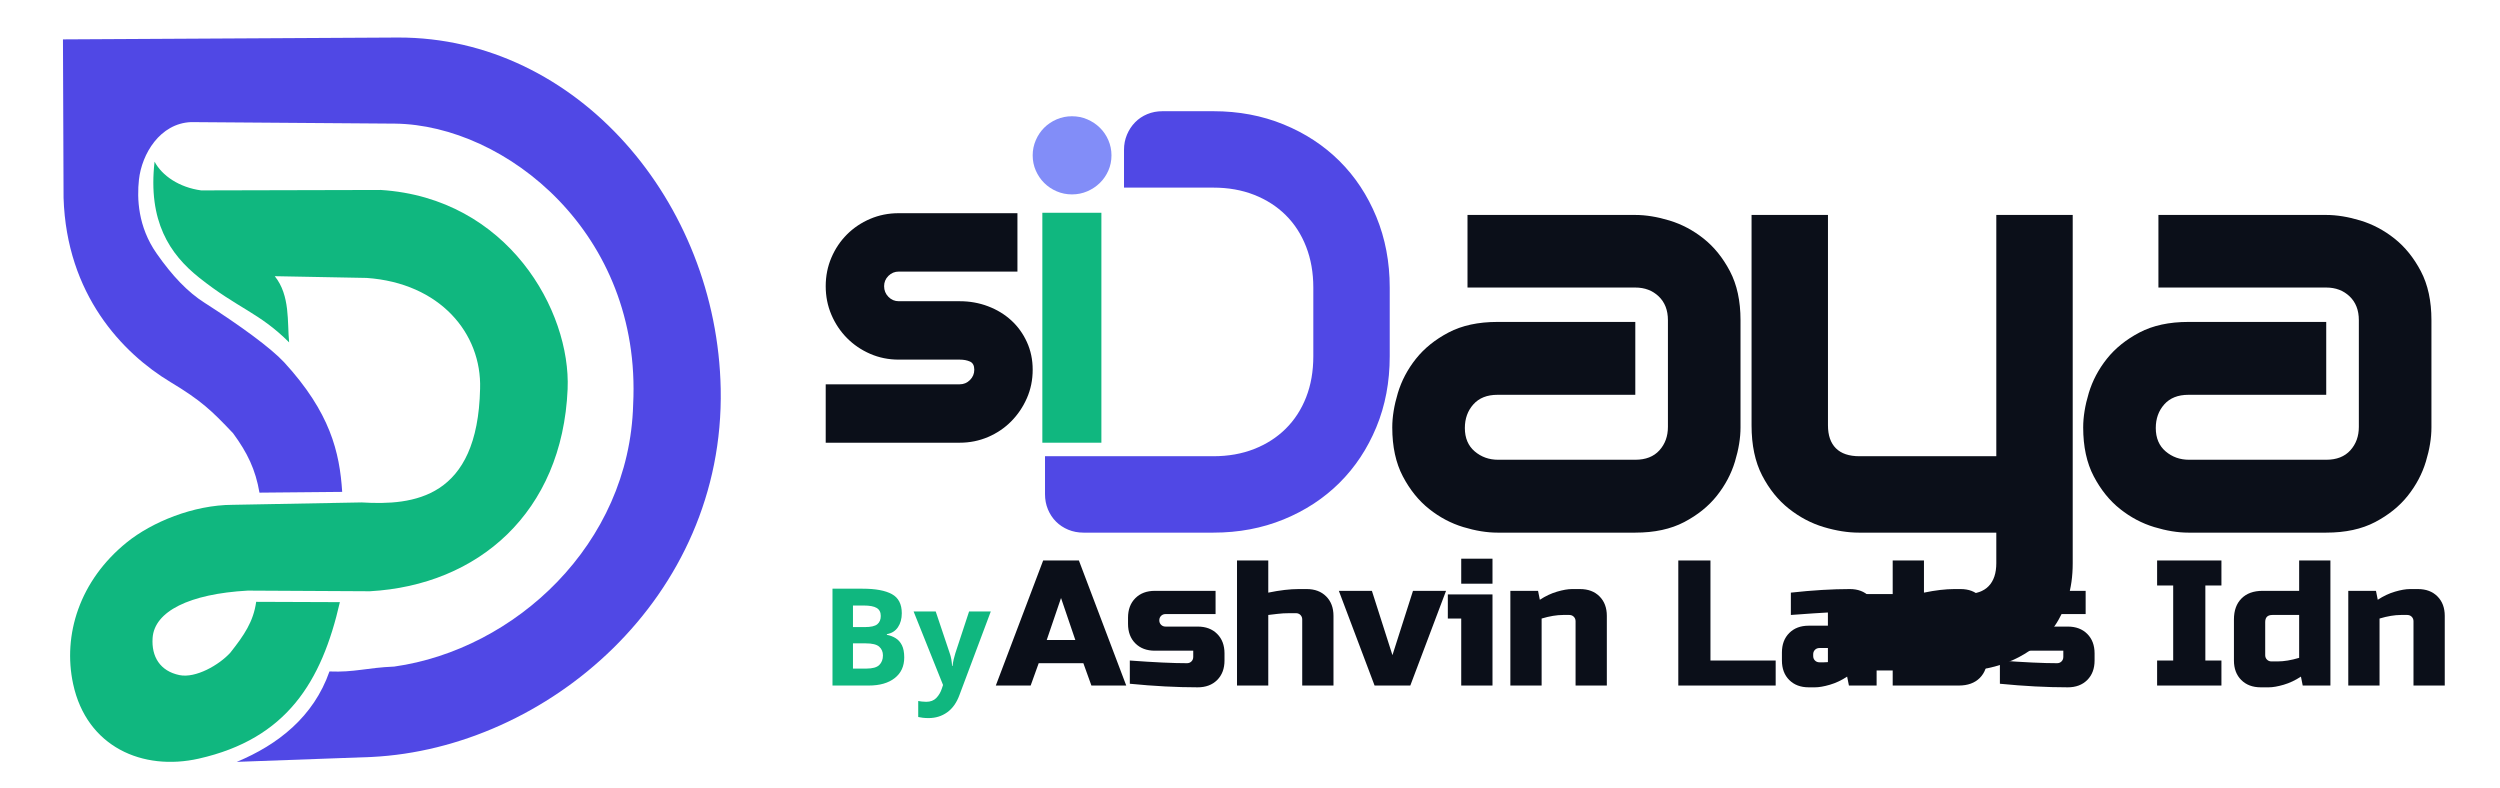
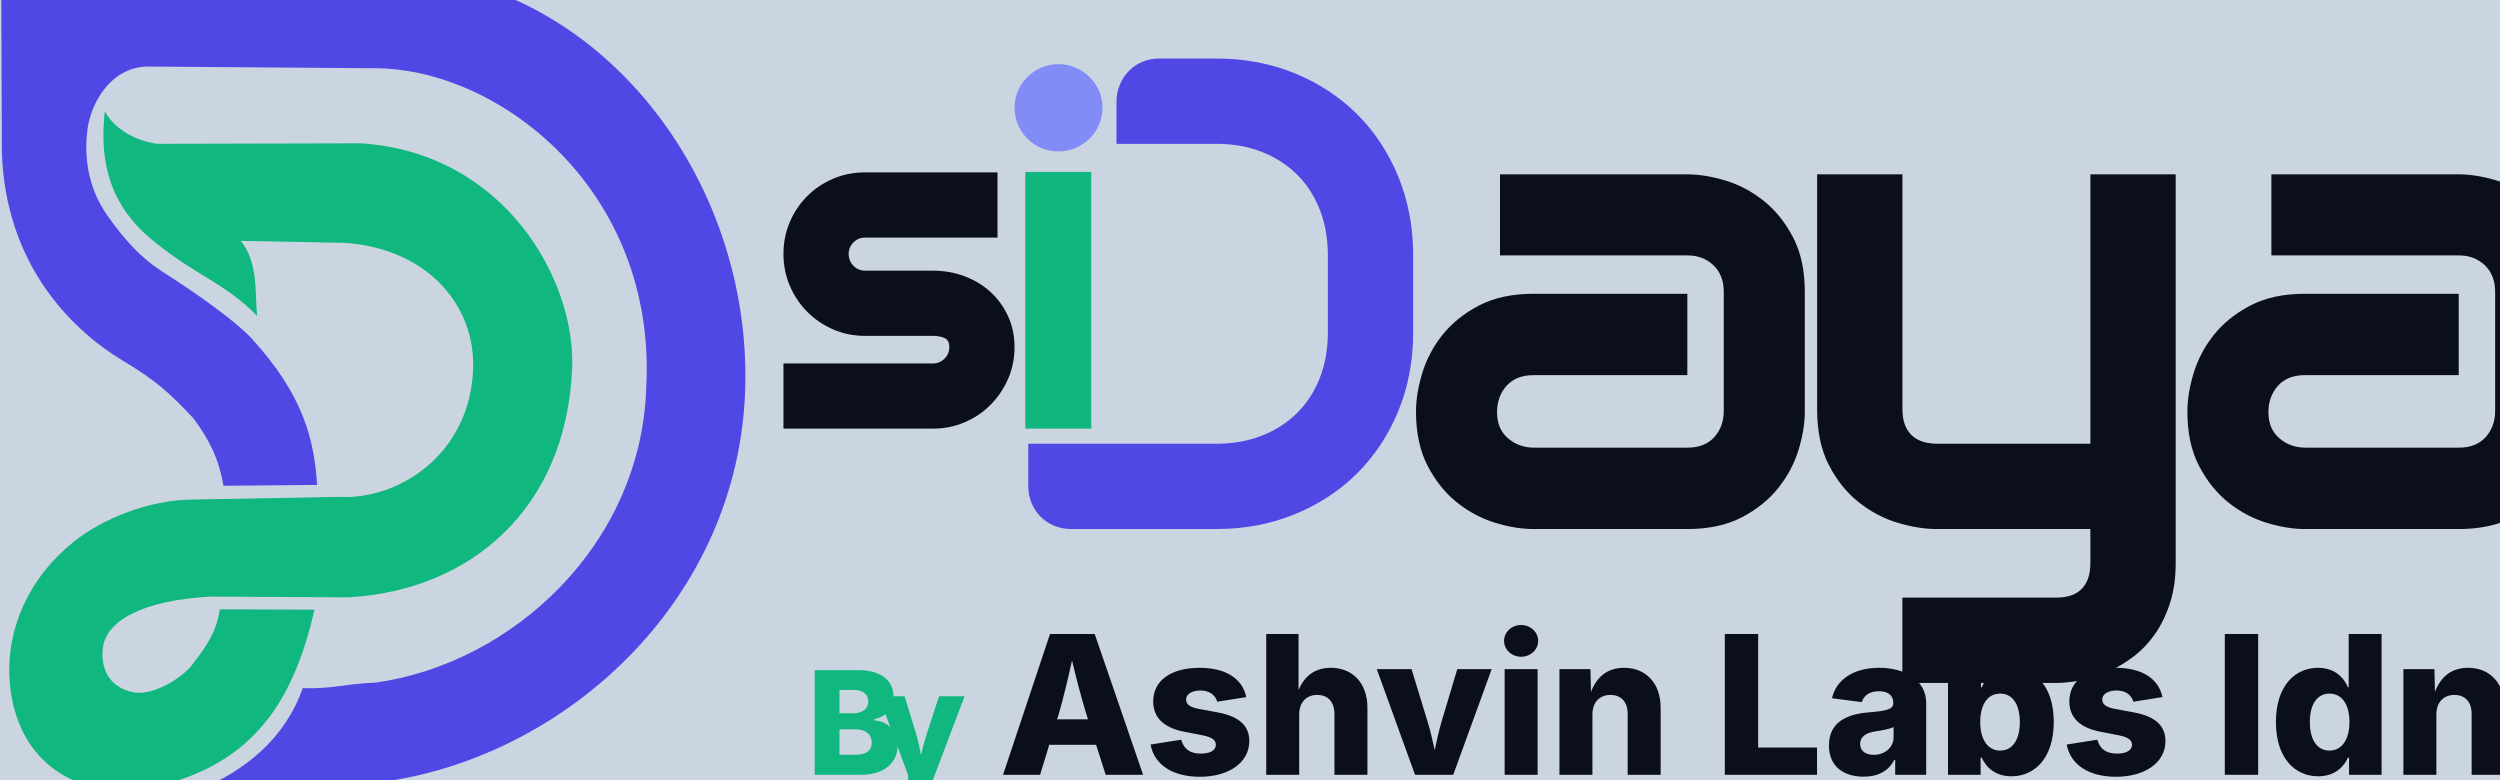
- <svg xmlns="http://www.w3.org/2000/svg" width="100%" height="100%" viewBox="0 600 19200 6050" version="1.1" xml:space="preserve" style="fill-rule:evenodd;clip-rule:evenodd;stroke-linejoin:round;stroke-miterlimit:2;">
-   <g id="brand-glyph">
-     <path d="M483.5,902.448l2573.998,-14.244c1373.506,-2.736 2449.53,1262.025 2477.515,2697.992c31.315,1606.851 -1338.456,2760.961 -2680.692,2827.323l-1036.032,37.603c316.72,-131.444 590.586,-346.713 711.905,-694.268c192.482,7.897 284.655,-28.709 497.204,-37.535c925.142,-130.325 1806.455,-937.484 1835.219,-2012.721c66.781,-1317.44 -981.481,-2145.862 -1827.283,-2157.104l-1568.558,-11.736c-238.555,10.297 -378.015,244.425 -399.685,442.358c-15.757,143.928 -8.02,360.454 135.149,565.699c120.344,172.523 239.332,297.435 368.537,379.376c276.756,177.317 508.431,346.557 611.274,456.984c354.056,385.584 426.502,690.204 445.963,995.485l-635.309,5.907c-30.071,-176.872 -92.385,-306.207 -202.724,-456.324c-166.331,-175.719 -245.655,-251.337 -479.912,-392.391c-371.322,-223.586 -798.421,-673.217 -821.916,-1415.199l-4.654,-1217.205Z" style="fill:#5048e5;" />
-     <path d="M1187.097,1841.528c57.017,107.603 189.28,197.913 357.86,220.736l1379.919,-3.344c974.966,62.161 1460.501,928.008 1434.468,1530.103c-41.037,949.087 -688.735,1505.579 -1518.776,1551.843l-937.751,-5.017c-450.535,25.165 -716.393,160.115 -730.771,362.877c-10.287,145.077 58.105,255.07 205.686,285.954c124.713,26.098 305.585,-77.737 391.305,-172.241c106.014,-134.468 177.118,-238.087 198.392,-390.395l642.747,2.434c-139.439,611.746 -408.811,1049.591 -1083.614,1201.815c-429.909,96.98 -860.631,-89.33 -964.885,-573.051c-81.302,-377.225 49.52,-795.43 413.044,-1088.631c191.697,-154.613 509.883,-286.853 812.711,-287.626l989.969,-18.353c397.589,24.055 891.468,-28.515 909.701,-873.29c13.213,-426.214 -308.854,-811.316 -870.921,-850.836l-706.005,-13.378c119.874,148.943 94.925,353.19 110.368,508.362c-231.221,-230.765 -390.585,-257.679 -692.309,-498.329c-224.856,-179.342 -393.14,-431.82 -341.138,-889.634Z" style="fill:#10b77f;" />
+ <svg xmlns="http://www.w3.org/2000/svg" width="100%" height="100%" viewBox="300 800 18600 5800" version="1.1" xml:space="preserve" style="fill-rule:evenodd;clip-rule:evenodd;stroke-linejoin:round;stroke-miterlimit:2;">
+   <rect id="Final-Light-Logo" x="0" y="0" width="19824.65" height="7263.447" style="fill:#cbd5e1;" />
+   <g>
+     <path d="M308.771,598.742l2821.21,-15.612c1505.42,-2.999 2684.788,1383.233 2715.46,2957.113c34.322,1761.176 -1467.004,3026.13 -2938.151,3098.864l-1135.535,41.214c347.139,-144.068 647.307,-380.012 780.278,-760.947c210.969,8.655 311.994,-31.466 544.957,-41.14c1013.995,-142.842 1979.95,-1027.522 2011.478,-2206.027c73.194,-1443.97 -1075.744,-2351.955 -2002.779,-2364.277l-1719.205,-12.863c-261.467,11.286 -414.321,267.9 -438.072,484.843c-17.271,157.751 -8.791,395.072 148.129,620.03c131.902,189.093 262.318,326.002 403.932,415.812c303.336,194.347 557.262,379.841 669.981,500.874c388.06,422.616 467.464,756.492 488.795,1091.093l-696.326,6.475c-32.959,-193.86 -101.258,-335.616 -222.194,-500.15c-182.305,-192.595 -269.248,-275.476 -526.003,-430.077c-406.984,-245.06 -875.103,-737.874 -900.854,-1551.118l-5.101,-1334.108Z" style="fill:#5048e5;" />
+     <path d="M1079.943,1628.013c62.493,117.937 207.459,216.921 392.23,241.936l1512.449,-3.666c1068.603,68.131 1600.77,1017.136 1572.237,1677.058c-44.978,1040.24 -754.883,1650.178 -1664.642,1700.885l-1027.815,-5.499c-493.806,27.582 -785.197,175.493 -800.955,397.728c-11.275,159.011 63.686,279.568 225.441,313.417c136.69,28.604 334.934,-85.203 428.887,-188.784c116.196,-147.382 194.129,-260.953 217.446,-427.889l704.477,2.668c-152.831,670.499 -448.074,1150.396 -1187.687,1317.24c-471.198,106.294 -943.287,-97.909 -1057.554,-628.088c-89.11,-413.454 54.275,-871.825 452.714,-1193.185c210.107,-169.462 558.853,-314.402 890.765,-315.25l1085.047,-20.116c435.775,26.365 977.086,-312.533 997.07,-957.162c14.482,-467.148 -338.517,-889.236 -954.566,-932.552l-773.811,-14.663c131.387,163.247 104.041,387.111 120.968,557.186c-253.427,-252.929 -428.098,-282.427 -758.8,-546.189c-246.452,-196.566 -430.898,-473.293 -373.901,-975.076Z" style="fill:#10b77f;" />
  </g>
-   <g id="brand-wordmark">
-     <path d="M7370.374,4000.012l-1028.916,0l0,-448.502l1028.916,0c30.78,0 57.162,-10.993 79.147,-32.978c21.985,-21.985 32.978,-48.368 32.978,-79.147c0,-31.879 -10.993,-52.765 -32.978,-62.658c-21.985,-9.893 -48.368,-14.84 -79.147,-14.84l-468.289,0c-78.048,0 -151.15,-14.84 -219.304,-44.52c-68.155,-29.68 -127.515,-70.078 -178.082,-121.194c-50.566,-51.116 -90.415,-110.751 -119.546,-178.906c-29.131,-68.155 -43.696,-141.256 -43.696,-219.304c0,-78.048 14.565,-151.15 43.696,-219.304c29.131,-68.155 68.979,-127.515 119.546,-178.082c50.566,-50.566 109.927,-90.415 178.082,-119.546c68.155,-29.131 141.256,-43.696 219.304,-43.696l911.844,0l0,448.502l-911.844,0c-30.78,0 -57.162,10.993 -79.147,32.978c-21.985,21.985 -32.978,48.368 -32.978,79.147c0,31.879 10.993,59.086 32.978,81.621c21.985,22.535 48.368,33.803 79.147,33.803l468.289,0c76.949,0 149.501,12.916 217.655,38.749c68.155,25.833 127.515,61.834 178.082,108.003c50.566,46.169 90.69,101.682 120.37,166.539c29.68,64.857 44.52,135.76 44.52,212.709c0,78.048 -14.84,150.875 -44.52,218.48c-29.68,67.605 -69.804,126.966 -120.37,178.082c-50.566,51.116 -109.927,91.239 -178.082,120.37c-68.155,29.131 -140.706,43.696 -217.655,43.696Z" style="fill:#0b0f19;fill-rule:nonzero;" />
-     <rect x="8005.202" y="2234.036" width="453.449" height="1765.976" style="fill:#10b77f;fill-rule:nonzero;" />
-     <path d="M8536.15,1792.932c0,41.772 -7.97,80.796 -23.909,117.072c-15.939,36.276 -37.65,67.88 -65.132,94.812c-27.482,26.932 -59.635,48.368 -96.461,64.307c-36.826,15.939 -76.124,23.909 -117.897,23.909c-41.772,0 -81.071,-7.97 -117.897,-23.909c-36.826,-15.939 -68.704,-37.375 -95.636,-64.307c-26.932,-26.932 -48.368,-58.536 -64.307,-94.812c-15.939,-36.276 -23.909,-75.3 -23.909,-117.072c0,-40.673 7.97,-79.422 23.909,-116.248c15.939,-36.826 37.375,-68.704 64.307,-95.636c26.932,-26.932 58.811,-48.368 95.636,-64.307c36.826,-15.939 76.124,-23.909 117.897,-23.909c41.772,0 81.071,7.97 117.897,23.909c36.826,15.939 68.979,37.375 96.461,64.307c27.482,26.932 49.192,58.811 65.132,95.636c15.939,36.826 23.909,75.575 23.909,116.248Z" style="fill:#828df8;" />
-     <path d="M8632.383,2040.927l-0,-291.154c0,-40.626 7.523,-78.995 22.57,-115.108c15.047,-36.112 35.736,-67.71 62.068,-94.794c26.332,-27.084 57.554,-48.15 93.666,-63.196c36.112,-15.047 75.234,-22.57 117.365,-22.57l390.843,0c194.103,0 373.911,33.855 539.426,101.565c165.514,67.71 308.458,161.376 428.832,280.998c120.374,119.622 214.792,262.566 283.255,428.832c68.463,166.266 102.694,347.203 102.694,542.811l0,528.14c0,197.112 -34.231,378.425 -102.694,543.94c-68.463,165.514 -162.881,308.082 -283.255,427.704c-120.374,119.622 -263.318,213.288 -428.832,280.998c-165.514,67.71 -345.323,101.565 -539.426,101.565l-997.599,0c-42.131,0 -81.252,-7.523 -117.365,-22.57c-36.112,-15.047 -67.334,-35.736 -93.666,-62.068c-26.332,-26.332 -47.021,-57.554 -62.068,-93.666c-15.047,-36.112 -22.57,-75.234 -22.57,-117.365l0,-291.154l1293.267,0c114.355,0 218.554,-18.432 312.596,-55.297c94.042,-36.865 174.918,-88.776 242.629,-155.734c67.71,-66.958 119.998,-147.458 156.862,-241.5c36.865,-94.042 55.297,-198.993 55.297,-314.853l0,-528.14c0,-114.355 -18.432,-218.93 -55.297,-313.724c-36.865,-94.794 -89.152,-175.671 -156.862,-242.629c-67.71,-66.958 -148.587,-118.869 -242.629,-155.734c-94.042,-36.865 -198.241,-55.297 -312.596,-55.297l-686.511,0Z" style="fill:#5048e5;" />
-     <path d="M13367.158,3882.647c0,81.252 -14.294,168.9 -42.883,262.942c-28.589,94.042 -74.858,181.313 -138.806,261.813c-63.949,80.5 -147.458,147.834 -250.528,202.002c-103.07,54.168 -228.334,81.252 -375.792,81.252l-1058.538,0c-81.252,0 -168.9,-14.294 -262.942,-42.883c-94.042,-28.589 -181.313,-74.858 -261.813,-138.806c-80.5,-63.949 -147.834,-147.458 -202.002,-250.528c-54.168,-103.07 -81.252,-228.334 -81.252,-375.792c0,-81.252 14.294,-169.276 42.883,-264.07c28.589,-94.794 74.858,-182.442 138.806,-262.942c63.949,-80.5 147.458,-147.834 250.528,-202.002c103.07,-54.168 228.334,-81.252 375.792,-81.252l1058.538,0l0,559.739l-1058.538,0c-79.748,0 -141.439,24.451 -185.075,73.353c-43.636,48.902 -65.453,109.465 -65.453,181.689c0,76.738 25.203,136.549 75.61,179.432c50.407,42.883 110.217,64.325 179.432,64.325l1054.024,0c79.748,0 141.439,-24.075 185.075,-72.224c43.636,-48.15 65.453,-108.337 65.453,-180.561l0,-819.295c0,-76.738 -23.699,-137.678 -71.096,-182.818c-47.397,-45.14 -107.208,-67.71 -179.432,-67.71l-1288.753,0l0,-557.482l1288.753,0c81.252,0 168.9,14.294 262.942,42.883c94.042,28.589 181.313,74.858 261.813,138.806c80.5,63.949 147.834,147.458 202.002,250.528c54.168,103.07 81.252,228.334 81.252,375.792l0,823.809Z" style="fill:#0b0f19;fill-rule:nonzero;" />
-     <path d="M15331.615,4690.657l-1055.841,0c-84.262,0 -174.166,-14.294 -269.713,-42.883c-95.547,-28.589 -184.699,-75.61 -267.456,-141.063c-82.757,-65.453 -151.22,-150.467 -205.388,-255.042c-54.168,-104.575 -81.252,-232.848 -81.252,-384.82l0,-1616.02l586.823,0l0,1616.02c0,76.738 20.313,135.421 60.939,176.047c40.626,40.626 100.813,60.939 180.561,60.939l1051.327,0l0,-1853.006l586.823,0l0,2674.558c0,100.813 -12.79,191.47 -38.369,271.97c-25.579,80.5 -59.435,151.22 -101.565,212.159c-42.131,60.939 -91.033,112.851 -146.706,155.734c-55.673,42.883 -113.979,77.867 -174.918,104.951c-60.939,27.084 -122.255,47.021 -183.946,59.811c-61.692,12.79 -120.374,19.185 -176.047,19.185l-1058.538,0l0,-586.823l1058.538,0c78.243,0 136.925,-20.313 176.047,-60.939c39.122,-40.626 58.682,-99.308 58.682,-176.047l0,-234.729Z" style="fill:#0b0f19;" />
-     <path d="M18673.435,3882.647c0,81.252 -14.294,168.9 -42.883,262.942c-28.589,94.042 -74.858,181.313 -138.806,261.813c-63.949,80.5 -147.458,147.834 -250.528,202.002c-103.07,54.168 -228.334,81.252 -375.792,81.252l-1058.538,0c-81.252,0 -168.9,-14.294 -262.942,-42.883c-94.042,-28.589 -181.313,-74.858 -261.813,-138.806c-80.5,-63.949 -147.834,-147.458 -202.002,-250.528c-54.168,-103.07 -81.252,-228.334 -81.252,-375.792c0,-81.252 14.294,-169.276 42.883,-264.07c28.589,-94.794 74.858,-182.442 138.806,-262.942c63.949,-80.5 147.458,-147.834 250.528,-202.002c103.07,-54.168 228.334,-81.252 375.792,-81.252l1058.538,0l0,559.739l-1058.538,0c-79.748,0 -141.439,24.451 -185.075,73.353c-43.636,48.902 -65.453,109.465 -65.453,181.689c0,76.738 25.203,136.549 75.61,179.432c50.407,42.883 110.217,64.325 179.432,64.325l1054.024,0c79.748,0 141.439,-24.075 185.075,-72.224c43.636,-48.15 65.453,-108.337 65.453,-180.561l0,-819.295c0,-76.738 -23.699,-137.678 -71.096,-182.818c-47.397,-45.14 -107.208,-67.71 -179.432,-67.71l-1288.753,0l0,-557.482l1288.753,0c81.252,0 168.9,14.294 262.942,42.883c94.042,28.589 181.313,74.858 261.813,138.806c80.5,63.949 147.834,147.458 202.002,250.528c54.168,103.07 81.252,228.334 81.252,375.792l0,823.809Z" style="fill:#0b0f19;fill-rule:nonzero;" />
-   </g>
-   <g id="brand-tagline" transform="matrix(1.68, 0, 0, 1.68, -4283, -3780)">
-     <text x="6299.264px" y="5741.028px" style="font-family:'SonoProportional-Regular', 'Sono Proportional', 'Plus Jakarta Sans', sans-serif;font-size:620px;font-weight:800;fill:#10b77f;letter-spacing:10px;">By</text>
-     <g id="Ashvin-Labs-Idn">
-       <path d="M7260.976,5741.028l-159.263,0l216.435,-571.714l163.347,0l216.435,571.714l-159.263,0l-36.753,-102.092l-204.184,0l-36.753,102.092Zm73.506,-208.267l130.678,0l-65.339,-191.933l-65.339,191.933Z" style="fill:#0b0f19;fill-rule:nonzero;" />
-       <path d="M7714.264,5626.685c110.531,8.167 197.65,12.251 261.355,12.251c8.167,0 14.973,-2.722 20.418,-8.167c5.445,-5.445 8.167,-12.251 8.167,-20.418l0,-28.586l-175.598,0c-37.025,0 -66.7,-11.162 -89.024,-33.486c-22.324,-22.324 -33.486,-51.999 -33.486,-89.024l0,-28.586c0,-37.025 11.162,-66.7 33.486,-89.024c22.324,-22.324 51.999,-33.486 89.024,-33.486l277.69,0l0,106.175l-228.686,0c-8.167,0 -14.973,2.722 -20.418,8.167c-5.445,5.445 -8.167,12.251 -8.167,20.418c0,8.167 2.722,14.973 8.167,20.418c5.445,5.445 12.251,8.167 20.418,8.167l147.012,0c37.025,0 66.7,11.162 89.024,33.486c22.324,22.324 33.486,51.999 33.486,89.024l0,32.669c0,37.025 -11.162,66.7 -33.486,89.024c-22.324,22.324 -51.999,33.486 -89.024,33.486c-96.375,0 -199.828,-5.445 -310.359,-16.335l0,-106.175Z" style="fill:#0b0f19;fill-rule:nonzero;" />
-       <path d="M8347.233,5316.326c52.816,-10.89 99.097,-16.335 138.845,-16.335l36.753,0c37.025,0 66.7,11.162 89.024,33.486c22.324,22.324 33.486,51.999 33.486,89.024l0,318.526l-142.929,0l0,-302.192c0,-8.167 -2.722,-14.973 -8.167,-20.418c-5.445,-5.445 -12.251,-8.167 -20.418,-8.167l-28.586,0c-20.691,0 -39.612,1.089 -56.763,3.267c-17.151,2.178 -30.9,3.811 -41.245,4.9l0,322.61l-142.929,0l0,-571.714l142.929,0l0,147.012Z" style="fill:#0b0f19;fill-rule:nonzero;" />
-       <path d="M9008.788,5308.159l151.096,0l-163.347,432.869l-163.347,0l-163.347,-432.869l151.096,0l93.924,294.024l93.924,-294.024Z" style="fill:#0b0f19;fill-rule:nonzero;" />
-       <path d="M9372.235,5324.493l0,416.535l-142.929,0l0,-306.275l-61.255,0l0,-110.259l204.184,0Zm-142.929,-163.347l142.929,0l0,114.343l-142.929,0l0,-114.343Z" style="fill:#0b0f19;fill-rule:nonzero;" />
-       <path d="M9694.845,5418.418c-28.858,0 -61.527,5.445 -98.008,16.335l0,306.275l-142.929,0l0,-432.869l126.594,0l8.167,40.837c25.591,-16.879 51.863,-29.266 78.815,-37.161c26.952,-7.895 49.685,-11.843 68.197,-11.843l36.753,0c37.025,0 66.7,11.162 89.024,33.486c22.324,22.324 33.486,51.999 33.486,89.024l0,318.526l-142.929,0l0,-294.024c0,-8.167 -2.722,-14.973 -8.167,-20.418c-5.445,-5.445 -12.251,-8.167 -20.418,-8.167l-28.586,0Z" style="fill:#0b0f19;fill-rule:nonzero;" />
-       <path d="M10368.651,5626.685l298.108,0l0,114.343l-445.12,0l0,-571.714l147.012,0l0,457.371Z" style="fill:#0b0f19;fill-rule:nonzero;" />
-       <path d="M10887.278,5634.852c28.858,0 61.527,-5.445 98.008,-16.335l0,-49.004l-118.427,0c-8.167,0 -14.973,2.722 -20.418,8.167c-5.445,5.445 -8.167,12.251 -8.167,20.418l0,8.167c0,8.167 2.722,14.973 8.167,20.418c5.445,5.445 12.251,8.167 20.418,8.167l20.418,0Zm-151.096,-318.526c99.642,-10.89 189.482,-16.335 269.522,-16.335c37.025,0 66.7,11.162 89.024,33.486c22.324,22.324 33.486,51.999 33.486,89.024l0,318.526l-126.594,0l-8.167,-40.837c-25.591,16.879 -51.863,29.266 -78.815,37.161c-26.952,7.895 -49.685,11.843 -68.197,11.843l-28.586,0c-37.025,0 -66.7,-11.162 -89.024,-33.486c-22.324,-22.324 -33.486,-51.999 -33.486,-89.024l0,-36.753c0,-37.025 11.162,-66.7 33.486,-89.024c22.324,-22.324 51.999,-33.486 89.024,-33.486l167.431,0l0,-32.669c0,-8.167 -2.722,-14.973 -8.167,-20.418c-5.445,-5.445 -12.251,-8.167 -20.418,-8.167c-35.392,0 -74.459,1.633 -117.201,4.9c-42.742,3.267 -77.181,5.717 -103.317,7.351l0,-102.092Z" style="fill:#0b0f19;fill-rule:nonzero;" />
-       <path d="M11491.661,5438.836c0,-8.167 -2.722,-14.973 -8.167,-20.418c-5.445,-5.445 -12.251,-8.167 -20.418,-8.167l-20.418,0c-22.869,0 -42.606,1.089 -59.213,3.267c-16.607,2.178 -29.539,3.811 -38.795,4.9l0,212.351l114.343,0c21.78,0 32.669,-10.89 32.669,-32.669l0,-159.263Zm-147.012,-122.51c52.816,-10.89 99.097,-16.335 138.845,-16.335l28.586,0c37.025,0 66.7,11.162 89.024,33.486c22.324,22.324 33.486,51.999 33.486,89.024l0,187.849c0,40.837 -11.57,72.826 -34.711,95.966c-23.141,23.141 -55.13,34.711 -95.966,34.711l-302.192,0l0,-571.714l142.929,0l0,147.012Z" style="fill:#0b0f19;fill-rule:nonzero;" />
-       <path d="M11691.761,5626.685c110.531,8.167 197.65,12.251 261.355,12.251c8.167,0 14.973,-2.722 20.418,-8.167c5.445,-5.445 8.167,-12.251 8.167,-20.418l0,-28.586l-175.598,0c-37.025,0 -66.7,-11.162 -89.024,-33.486c-22.324,-22.324 -33.486,-51.999 -33.486,-89.024l0,-28.586c0,-37.025 11.162,-66.7 33.486,-89.024c22.324,-22.324 51.999,-33.486 89.024,-33.486l277.69,0l0,106.175l-228.686,0c-8.167,0 -14.973,2.722 -20.418,8.167c-5.445,5.445 -8.167,12.251 -8.167,20.418c0,8.167 2.722,14.973 8.167,20.418c5.445,5.445 12.251,8.167 20.418,8.167l147.012,0c37.025,0 66.7,11.162 89.024,33.486c22.324,22.324 33.486,51.999 33.486,89.024l0,32.669c0,37.025 -11.162,66.7 -33.486,89.024c-22.324,22.324 -51.999,33.486 -89.024,33.486c-96.375,0 -199.828,-5.445 -310.359,-16.335l0,-106.175Z" style="fill:#0b0f19;fill-rule:nonzero;" />
-       <path d="M12704.512,5741.028l-294.024,0l0,-114.343l73.506,0l0,-343.029l-73.506,0l0,-114.343l294.024,0l0,114.343l-73.506,0l0,343.029l73.506,0l0,114.343Z" style="fill:#0b0f19;fill-rule:nonzero;" />
-       <path d="M13076.126,5741.028l-8.167,-40.837c-25.591,16.879 -51.863,29.266 -78.815,37.161c-26.952,7.895 -49.685,11.843 -68.197,11.843l-36.753,0c-37.025,0 -66.7,-11.162 -89.024,-33.486c-22.324,-22.324 -33.486,-51.999 -33.486,-89.024l0,-187.849c0,-40.837 11.57,-72.826 34.711,-95.966c23.141,-23.141 55.13,-34.711 95.966,-34.711l167.431,0l0,-138.845l142.929,0l0,571.714l-126.594,0Zm-114.343,-110.259c28.858,0 61.527,-5.445 98.008,-16.335l0,-196.016l-122.51,0c-21.78,0 -32.669,10.89 -32.669,32.669l0,151.096c0,8.167 2.722,14.973 8.167,20.418c5.445,5.445 12.251,8.167 20.418,8.167l28.586,0Z" style="fill:#0b0f19;fill-rule:nonzero;" />
-       <path d="M13525.33,5418.418c-28.858,0 -61.527,5.445 -98.008,16.335l0,306.275l-142.929,0l0,-432.869l126.594,0l8.167,40.837c25.591,-16.879 51.863,-29.266 78.815,-37.161c26.952,-7.895 49.685,-11.843 68.197,-11.843l36.753,0c37.025,0 66.7,11.162 89.024,33.486c22.324,22.324 33.486,51.999 33.486,89.024l0,318.526l-142.929,0l0,-294.024c0,-8.167 -2.722,-14.973 -8.167,-20.418c-5.445,-5.445 -12.251,-8.167 -20.418,-8.167l-28.586,0Z" style="fill:#0b0f19;fill-rule:nonzero;" />
+   <g>
+     <path d="M13727.717,3862.083c0,87.88 -15.46,182.676 -46.381,284.389c-30.921,101.713 -80.963,196.102 -150.128,283.169c-69.165,87.066 -159.486,159.893 -270.963,218.479c-111.477,58.587 -246.959,87.88 -406.444,87.88l-1144.88,0c-87.88,0 -182.676,-15.46 -284.389,-46.381c-101.713,-30.921 -196.102,-80.963 -283.169,-150.128c-87.066,-69.165 -159.893,-159.486 -218.479,-270.963c-58.587,-111.477 -87.88,-246.959 -87.88,-406.444c0,-87.88 15.46,-183.083 46.381,-285.61c30.921,-102.527 80.963,-197.323 150.128,-284.389c69.165,-87.066 159.486,-159.893 270.963,-218.479c111.477,-58.587 246.959,-87.88 406.444,-87.88l1144.88,0l0,605.395l-1144.88,0c-86.252,0 -152.976,26.445 -200.171,79.336c-47.195,52.891 -70.792,118.394 -70.792,196.509c0,82.998 27.259,147.687 81.777,194.068c54.518,46.381 119.207,69.572 194.068,69.572l1139.997,0c86.252,0 152.976,-26.038 200.171,-78.115c47.195,-52.077 70.792,-117.173 70.792,-195.289l0,-886.122c0,-82.998 -25.632,-148.908 -76.895,-197.73c-51.263,-48.822 -115.953,-73.233 -194.068,-73.233l-1393.873,0l0,-602.954l1393.873,0c87.88,0 182.676,15.46 284.389,46.381c101.713,30.921 196.102,80.963 283.169,150.128c87.066,69.165 159.893,159.486 218.479,270.963c58.587,111.477 87.88,246.959 87.88,406.444l0,891.004Z" style="fill:#0b0f19;fill-rule:nonzero;" />
+     <path d="M15852.408,4735.999l-1141.962,0c-91.135,0 -188.372,-15.46 -291.712,-46.381c-103.34,-30.921 -199.764,-81.777 -289.271,-152.569c-89.507,-70.792 -163.554,-162.741 -222.141,-275.845c-58.587,-113.105 -87.88,-251.841 -87.88,-416.209l0,-1747.833l634.688,0l0,1747.833c0,82.998 21.97,146.466 65.91,190.406c43.94,43.94 109.036,65.91 195.289,65.91l1137.08,0l0,-2004.15l634.688,0l0,2892.713c0,109.036 -13.833,207.087 -41.499,294.153c-27.666,87.066 -64.283,163.554 -109.85,229.464c-45.567,65.91 -98.458,122.055 -158.672,168.436c-60.214,46.381 -123.276,84.218 -189.186,113.512c-65.91,29.293 -132.227,50.856 -198.95,64.689c-66.724,13.833 -130.192,20.749 -190.406,20.749l-1144.88,0l0,-634.688l1144.88,0c84.625,0 148.094,-21.97 190.406,-65.91c42.313,-43.94 63.469,-107.409 63.469,-190.406l0,-253.875Z" style="fill:#0b0f19;" />
+     <path d="M19466.81,3862.083c0,87.88 -15.46,182.676 -46.381,284.389c-30.921,101.713 -80.963,196.102 -150.128,283.169c-69.165,87.066 -159.486,159.893 -270.963,218.479c-111.477,58.587 -246.959,87.88 -406.444,87.88l-1144.88,0c-87.88,0 -182.676,-15.46 -284.389,-46.381c-101.713,-30.921 -196.102,-80.963 -283.169,-150.128c-87.066,-69.165 -159.893,-159.486 -218.479,-270.963c-58.587,-111.477 -87.88,-246.959 -87.88,-406.444c0,-87.88 15.46,-183.083 46.381,-285.61c30.921,-102.527 80.963,-197.323 150.128,-284.389c69.165,-87.066 159.486,-159.893 270.963,-218.479c111.477,-58.587 246.959,-87.88 406.444,-87.88l1144.88,0l0,605.395l-1144.88,0c-86.252,0 -152.976,26.445 -200.171,79.336c-47.195,52.891 -70.792,118.394 -70.792,196.509c0,82.998 27.259,147.687 81.777,194.068c54.518,46.381 119.207,69.572 194.068,69.572l1139.997,0c86.252,0 152.976,-26.038 200.171,-78.115c47.195,-52.077 70.792,-117.173 70.792,-195.289l0,-886.122c0,-82.998 -25.632,-148.908 -76.895,-197.73c-51.263,-48.822 -115.953,-73.233 -194.068,-73.233l-1393.873,0l0,-602.954l1393.873,0c87.88,0 182.676,15.46 284.389,46.381c101.713,30.921 196.102,80.963 283.169,150.128c87.066,69.165 159.893,159.486 218.479,270.963c58.587,111.477 87.88,246.959 87.88,406.444l0,891.004Z" style="fill:#0b0f19;fill-rule:nonzero;" />
+     <path d="M8606.741,1870.139l-0,-314.903c0,-43.94 8.137,-85.439 24.411,-124.496c16.274,-39.058 38.651,-73.233 67.13,-102.527c28.48,-29.293 62.248,-52.077 101.306,-68.351c39.058,-16.274 81.37,-24.411 126.938,-24.411l422.722,0c209.935,0 404.41,36.617 583.425,109.85c179.015,73.233 333.618,174.539 463.81,303.918c130.192,129.379 232.312,283.982 306.359,463.81c74.047,179.828 111.07,375.524 111.07,587.086l0,571.219c0,213.19 -37.023,409.292 -111.07,588.307c-74.047,179.015 -176.167,333.211 -306.359,462.59c-130.192,129.379 -284.796,230.685 -463.81,303.918c-179.015,73.233 -373.489,109.85 -583.425,109.85l-1078.97,0c-45.567,0 -87.88,-8.137 -126.938,-24.411c-39.058,-16.274 -72.826,-38.651 -101.306,-67.13c-28.48,-28.48 -50.856,-62.248 -67.13,-101.306c-16.274,-39.058 -24.411,-81.37 -24.411,-126.938l0,-314.903l1398.755,0c123.683,0 236.381,-19.936 338.093,-59.807c101.713,-39.871 189.186,-96.017 262.419,-168.436c73.233,-72.42 129.786,-159.486 169.657,-261.199c39.871,-101.713 59.807,-215.224 59.807,-340.535l0,-571.219c0,-123.683 -19.936,-236.787 -59.807,-339.314c-39.871,-102.527 -96.424,-190 -169.657,-262.419c-73.233,-72.42 -160.706,-128.565 -262.419,-168.436c-101.713,-39.871 -214.411,-59.807 -338.093,-59.807l-742.508,0Z" style="fill:#5048e4;" />
+     <rect x="7928.403" y="2078.999" width="490.435" height="1910.021" style="fill:#0fb77e;fill-rule:nonzero;" />
+     <path d="M8502.658,1601.915c0,45.179 -8.62,87.387 -25.859,126.621c-17.24,39.235 -40.721,73.417 -70.444,102.546c-29.723,29.129 -64.5,52.313 -104.329,69.553c-39.829,17.24 -82.334,25.859 -127.513,25.859c-45.179,0 -87.684,-8.62 -127.513,-25.859c-39.829,-17.24 -74.308,-40.424 -103.437,-69.553c-29.129,-29.129 -52.313,-63.311 -69.553,-102.546c-17.24,-39.235 -25.859,-81.442 -25.859,-126.621c0,-43.991 8.62,-85.9 25.859,-125.73c17.24,-39.829 40.424,-74.308 69.553,-103.437c29.129,-29.129 63.608,-52.313 103.437,-69.553c39.829,-17.24 82.334,-25.859 127.513,-25.859c45.179,0 87.684,8.62 127.513,25.859c39.829,17.24 74.606,40.424 104.329,69.553c29.723,29.129 53.205,63.608 70.444,103.437c17.24,39.829 25.859,81.739 25.859,125.73Z" style="fill:#828cf7;" />
+     <path d="M7241.794,3989.02l-1112.842,0l0,-485.085l1112.842,0c33.29,0 61.825,-11.889 85.603,-35.668c23.779,-23.779 35.668,-52.313 35.668,-85.603c0,-34.479 -11.889,-57.069 -35.668,-67.769c-23.779,-10.7 -52.313,-16.051 -85.603,-16.051l-506.486,0c-84.414,0 -163.478,-16.051 -237.192,-48.152c-73.714,-32.101 -137.916,-75.795 -192.607,-131.08c-54.691,-55.285 -97.79,-119.785 -129.297,-193.499c-31.507,-73.714 -47.26,-152.778 -47.26,-237.192c0,-84.414 15.753,-163.478 47.26,-237.192c31.507,-73.714 74.606,-137.916 129.297,-192.607c54.691,-54.691 118.893,-97.79 192.607,-129.297c73.714,-31.507 152.778,-47.26 237.192,-47.26l986.22,0l0,485.085l-986.22,0c-33.29,0 -61.825,11.889 -85.603,35.668c-23.779,23.779 -35.668,52.313 -35.668,85.603c0,34.479 11.889,63.905 35.668,88.278c23.779,24.373 52.313,36.56 85.603,36.56l506.486,0c83.225,0 161.695,13.97 235.409,41.91c73.714,27.94 137.916,66.878 192.607,116.813c54.691,49.935 98.087,109.976 130.188,180.123c32.101,70.147 48.152,146.833 48.152,230.059c0,84.414 -16.051,163.181 -48.152,236.301c-32.101,73.119 -75.497,137.322 -130.188,192.607c-54.691,55.285 -118.893,98.681 -192.607,130.188c-73.714,31.507 -152.183,47.26 -235.409,47.26Z" style="fill:#0b0f19;fill-rule:nonzero;" />
+     <g transform="matrix(656.6359,0,0,656.6359,6743.236,5872.045)" />
+     <g id="tagline-group" transform="translate(6300, 5420) scale(1.63) translate(-6083, -5170)">
+       <text x="6083.317px" y="5872.045px" style="font-family:'SonoProportional-Regular', 'Sono Proportional', 'Inter', -apple-system, sans-serif;font-weight:800;font-size:656.636px;fill:#10b77f;">B<tspan x="6406.053px " y="5872.045px ">y</tspan>
+       </text>
+       <text x="6960.052px" y="5872.045px" style="font-family:'RussoOne-Regular', 'Russo One', 'Inter', -apple-system, sans-serif;font-weight:800;font-size:883.353px;fill:#0b0f19;">Ashvin Labs Idn</text>
    </g>
  </g>
</svg>
